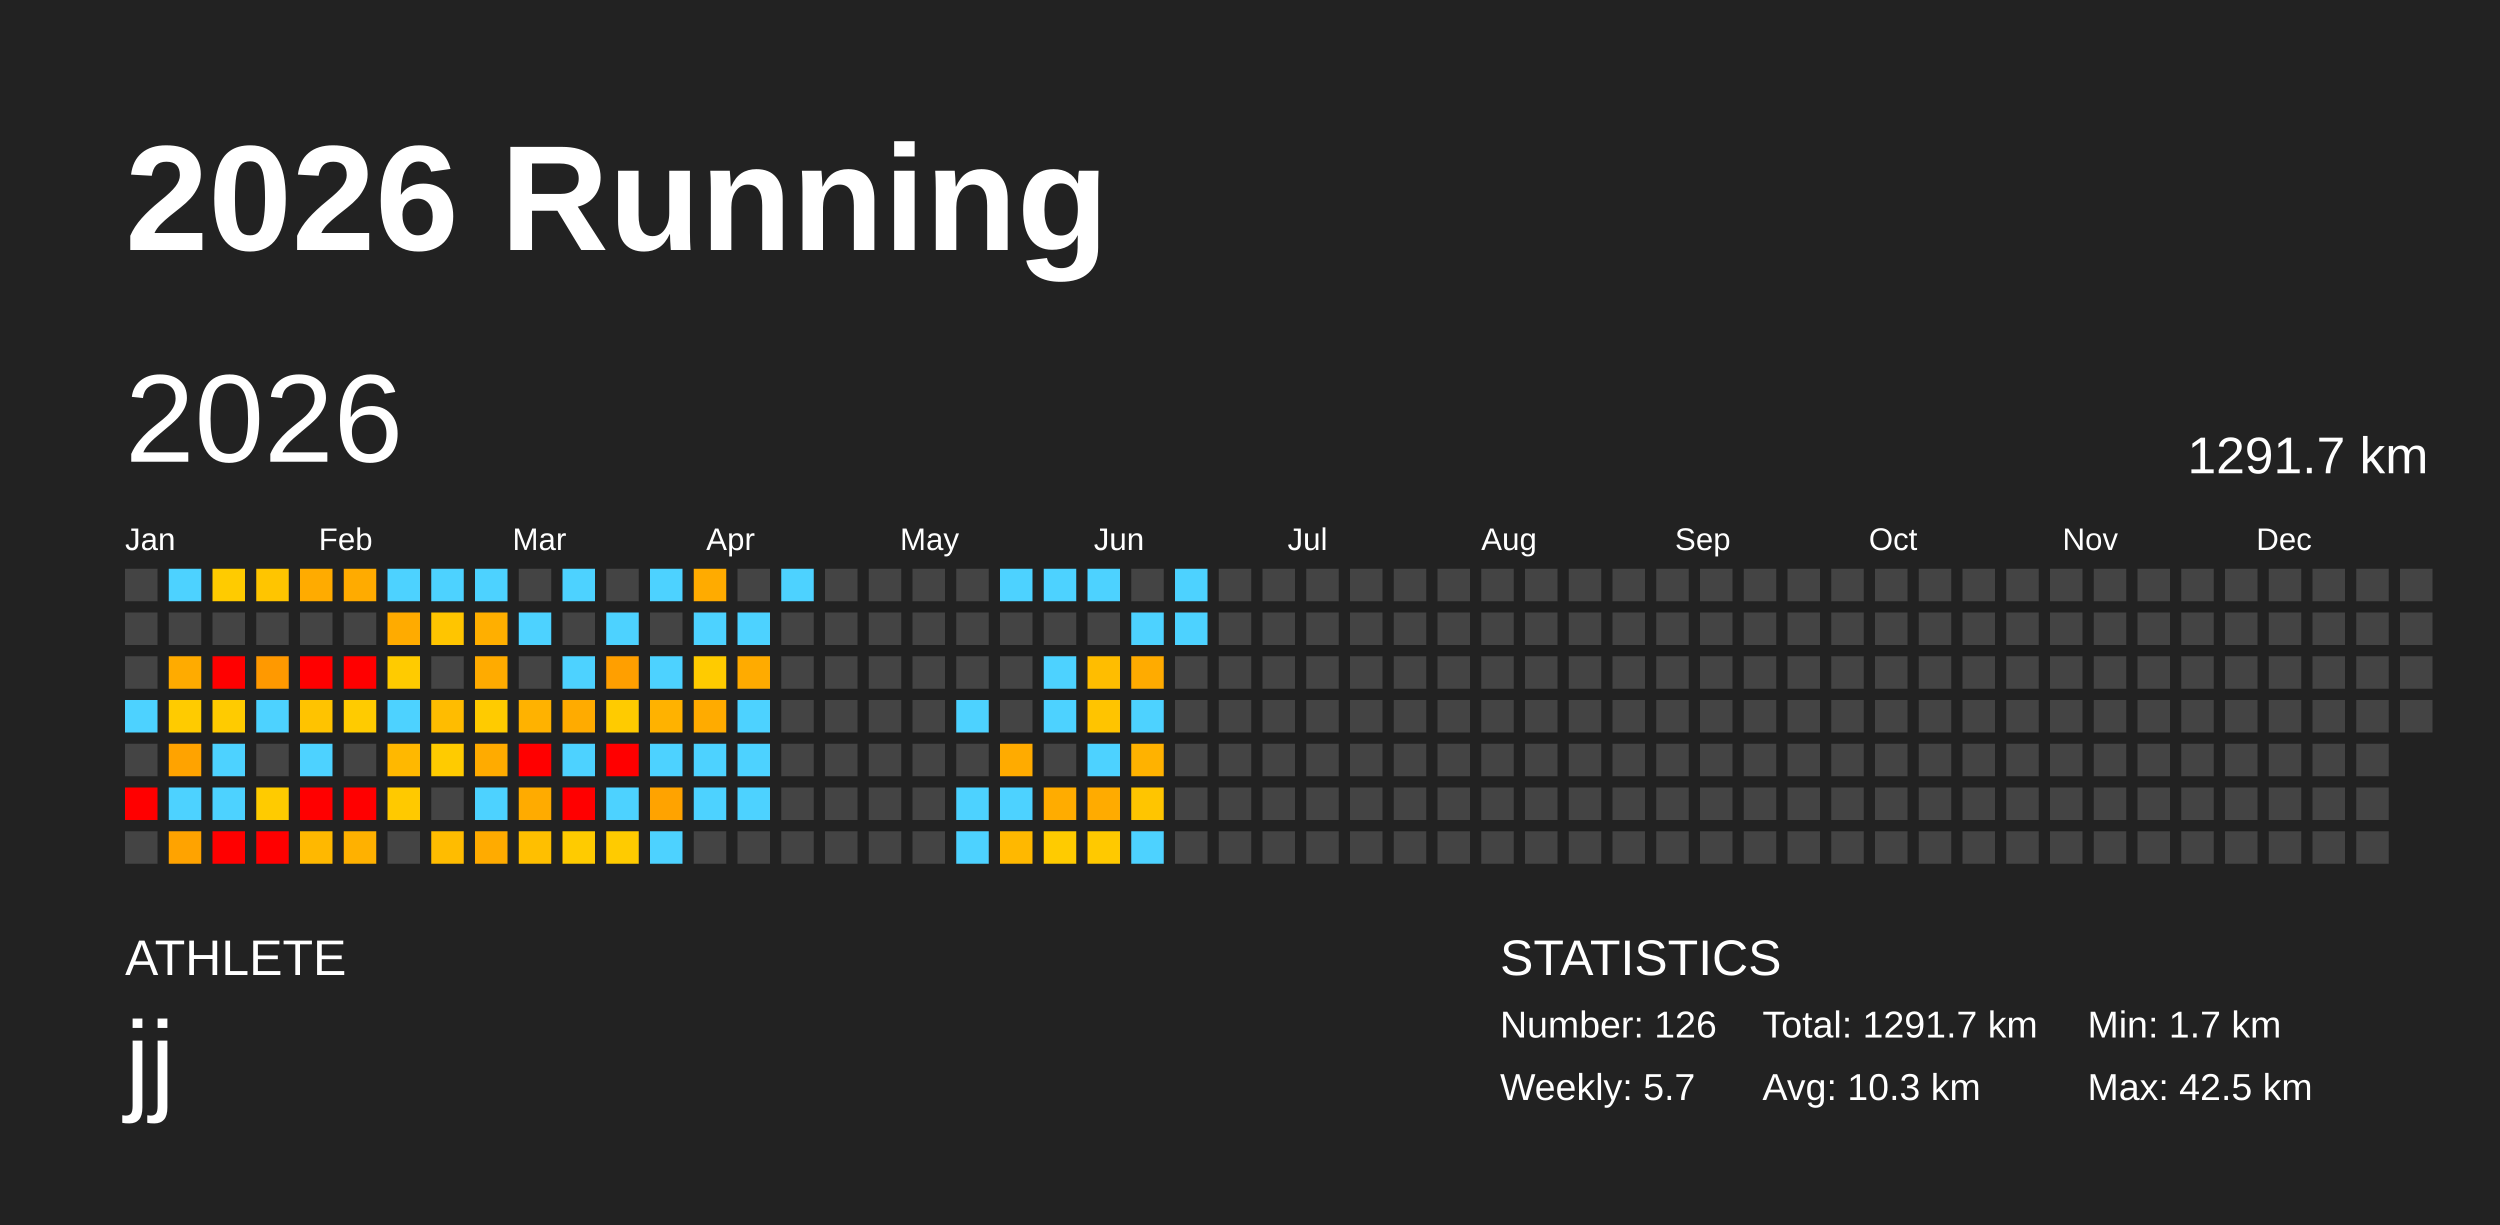
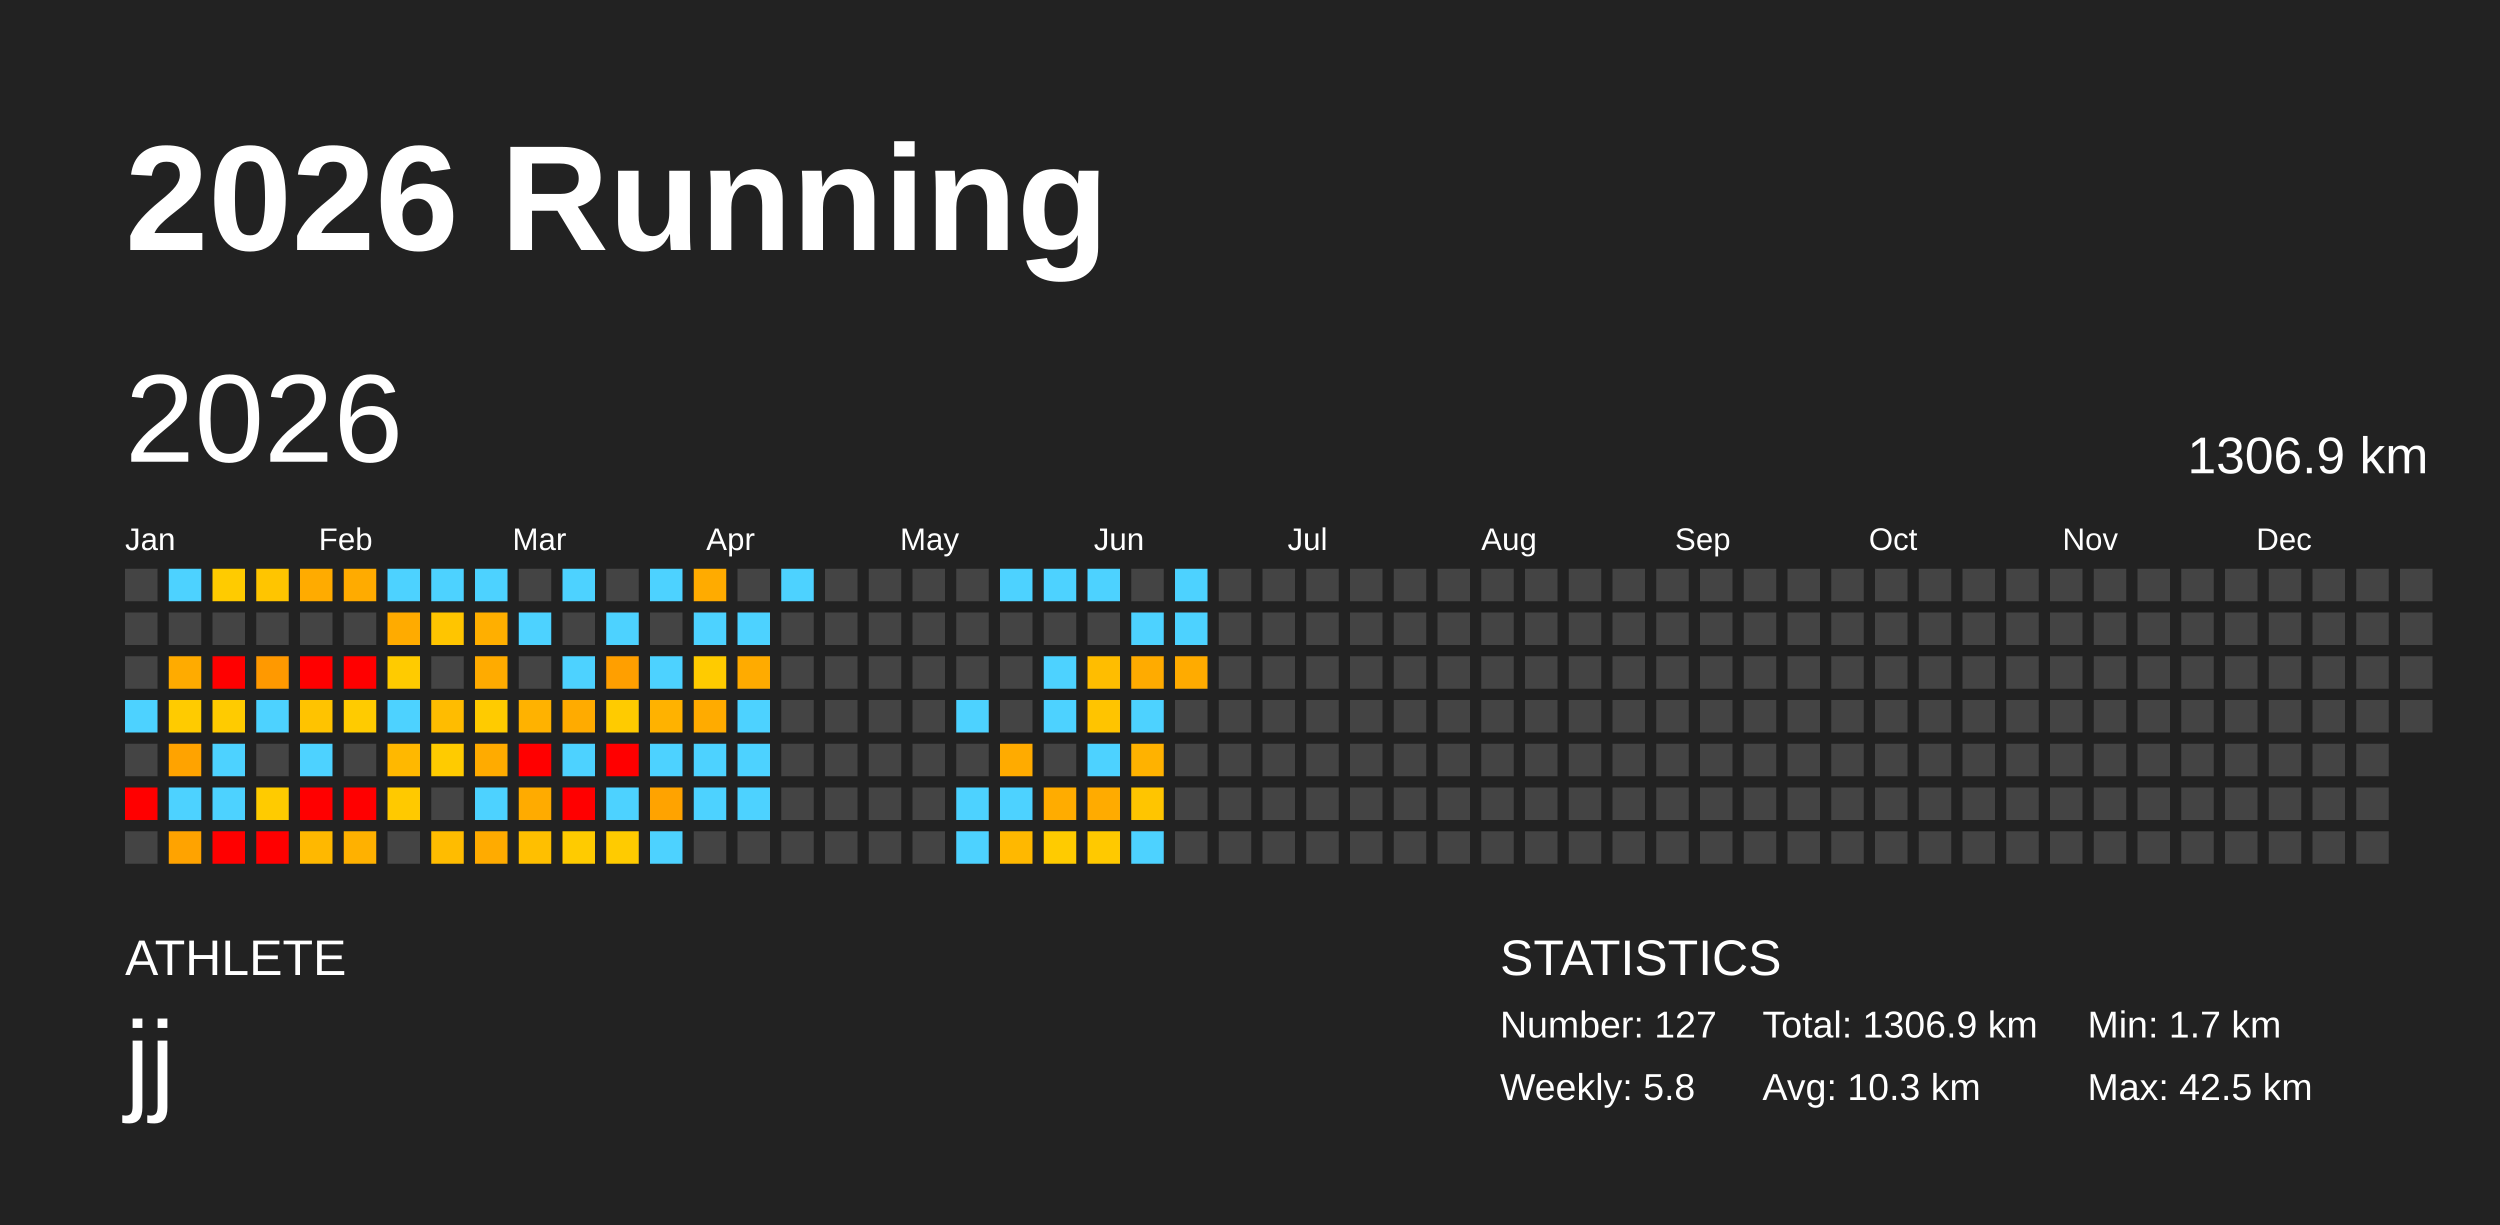
<svg xmlns="http://www.w3.org/2000/svg" baseProfile="full" height="98mm" version="1.1" viewBox="0,0,200,98" width="200mm">
  <defs />
  <rect fill="#222222" height="98" width="200" x="0" y="0" />
  <text fill="#FFFFFF" style="font-size:12px; font-family:Arial; font-weight:bold;" x="10" y="20">2026 Running</text>
  <text fill="#FFFFFF" style="font-size:4px; font-family:Arial" x="10" y="78">ATHLETE</text>
  <text fill="#FFFFFF" style="font-size:9px; font-family:Arial" x="10" y="88">jj</text>
  <text fill="#FFFFFF" style="font-size:4px; font-family:Arial" x="120" y="78">STATISTICS</text>
-   <text fill="#FFFFFF" style="font-size:3px; font-family:Arial" x="120" y="83">Number: 126</text>
-   <text fill="#FFFFFF" style="font-size:3px; font-family:Arial" x="120" y="88">Weekly: 5.7</text>
-   <text fill="#FFFFFF" style="font-size:3px; font-family:Arial" x="141" y="83">Total: 1291.7 km</text>
+   <text fill="#FFFFFF" style="font-size:3px; font-family:Arial" x="120" y="83">Number: 127</text>
+   <text fill="#FFFFFF" style="font-size:3px; font-family:Arial" x="120" y="88">Weekly: 5.8</text>
+   <text fill="#FFFFFF" style="font-size:3px; font-family:Arial" x="141" y="83">Total: 1306.9 km</text>
  <text fill="#FFFFFF" style="font-size:3px; font-family:Arial" x="141" y="88">Avg: 10.3 km</text>
  <text fill="#FFFFFF" style="font-size:3px; font-family:Arial" x="167" y="83">Min: 1.7 km</text>
  <text fill="#FFFFFF" style="font-size:3px; font-family:Arial" x="167" y="88">Max: 42.5 km</text>
  <text dominant-baseline="hanging" fill="#FFFFFF" style="font-size:10.0px; font-family:Arial;" x="10" y="30">2026</text>
-   <text dominant-baseline="hanging" fill="#FFFFFF" style="font-size:4.125px; font-family:Arial;" x="175" y="35">1291.7 km</text>
+   <text dominant-baseline="hanging" fill="#FFFFFF" style="font-size:4.125px; font-family:Arial;" x="175" y="35">1306.9 km</text>
  <text fill="#FFFFFF" style="font-size:2.5px; font-family:Arial" x="10.0" y="44">Jan</text>
  <text fill="#FFFFFF" style="font-size:2.5px; font-family:Arial" x="25.5" y="44">Feb</text>
  <text fill="#FFFFFF" style="font-size:2.5px; font-family:Arial" x="41.0" y="44">Mar</text>
  <text fill="#FFFFFF" style="font-size:2.5px; font-family:Arial" x="56.5" y="44">Apr</text>
  <text fill="#FFFFFF" style="font-size:2.5px; font-family:Arial" x="72.0" y="44">May</text>
  <text fill="#FFFFFF" style="font-size:2.5px; font-family:Arial" x="87.5" y="44">Jun</text>
  <text fill="#FFFFFF" style="font-size:2.5px; font-family:Arial" x="103.0" y="44">Jul</text>
  <text fill="#FFFFFF" style="font-size:2.5px; font-family:Arial" x="118.5" y="44">Aug</text>
  <text fill="#FFFFFF" style="font-size:2.5px; font-family:Arial" x="134.0" y="44">Sep</text>
  <text fill="#FFFFFF" style="font-size:2.5px; font-family:Arial" x="149.5" y="44">Oct</text>
  <text fill="#FFFFFF" style="font-size:2.5px; font-family:Arial" x="165.0" y="44">Nov</text>
  <text fill="#FFFFFF" style="font-size:2.5px; font-family:Arial" x="180.5" y="44">Dec</text>
  <rect fill="#444444" height="2.6" width="2.6" x="10.0" y="45.5" />
  <rect fill="#444444" height="2.6" width="2.6" x="10.0" y="49.0" />
  <rect fill="#444444" height="2.6" width="2.6" x="10.0" y="52.5" />
  <rect fill="#4dd2ff" height="2.6" width="2.6" x="10.0" y="56.0" />
  <rect fill="#444444" height="2.6" width="2.6" x="10.0" y="59.5" />
  <rect fill="red" height="2.6" width="2.6" x="10.0" y="63.0" />
  <rect fill="#444444" height="2.6" width="2.6" x="10.0" y="66.5" />
  <rect fill="#4dd2ff" height="2.6" width="2.6" x="13.5" y="45.5" />
  <rect fill="#444444" height="2.6" width="2.6" x="13.5" y="49.0" />
  <rect fill="#ffab00" height="2.6" width="2.6" x="13.5" y="52.5" />
  <rect fill="#ffcb00" height="2.6" width="2.6" x="13.5" y="56.0" />
  <rect fill="#ffa300" height="2.6" width="2.6" x="13.5" y="59.5" />
  <rect fill="#4dd2ff" height="2.6" width="2.6" x="13.5" y="63.0" />
  <rect fill="#ffa300" height="2.6" width="2.6" x="13.5" y="66.5" />
  <rect fill="#ffcb00" height="2.6" width="2.6" x="17.0" y="45.5" />
  <rect fill="#444444" height="2.6" width="2.6" x="17.0" y="49.0" />
  <rect fill="red" height="2.6" width="2.6" x="17.0" y="52.5" />
  <rect fill="#ffcb00" height="2.6" width="2.6" x="17.0" y="56.0" />
  <rect fill="#4dd2ff" height="2.6" width="2.6" x="17.0" y="59.5" />
  <rect fill="#4dd2ff" height="2.6" width="2.6" x="17.0" y="63.0" />
  <rect fill="red" height="2.6" width="2.6" x="17.0" y="66.5" />
  <rect fill="#ffc500" height="2.6" width="2.6" x="20.5" y="45.5" />
  <rect fill="#444444" height="2.6" width="2.6" x="20.5" y="49.0" />
  <rect fill="#ff9900" height="2.6" width="2.6" x="20.5" y="52.5" />
  <rect fill="#4dd2ff" height="2.6" width="2.6" x="20.5" y="56.0" />
  <rect fill="#444444" height="2.6" width="2.6" x="20.5" y="59.5" />
  <rect fill="#ffcb00" height="2.6" width="2.6" x="20.5" y="63.0" />
  <rect fill="red" height="2.6" width="2.6" x="20.5" y="66.5" />
  <rect fill="#ffab00" height="2.6" width="2.6" x="24.0" y="45.5" />
  <rect fill="#444444" height="2.6" width="2.6" x="24.0" y="49.0" />
  <rect fill="red" height="2.6" width="2.6" x="24.0" y="52.5" />
  <rect fill="#ffc300" height="2.6" width="2.6" x="24.0" y="56.0" />
  <rect fill="#4dd2ff" height="2.6" width="2.6" x="24.0" y="59.5" />
  <rect fill="red" height="2.6" width="2.6" x="24.0" y="63.0" />
  <rect fill="#ffb800" height="2.6" width="2.6" x="24.0" y="66.5" />
  <rect fill="#ffab00" height="2.6" width="2.6" x="27.5" y="45.5" />
  <rect fill="#444444" height="2.6" width="2.6" x="27.5" y="49.0" />
  <rect fill="red" height="2.6" width="2.6" x="27.5" y="52.5" />
  <rect fill="#ffcb00" height="2.6" width="2.6" x="27.5" y="56.0" />
  <rect fill="#444444" height="2.6" width="2.6" x="27.5" y="59.5" />
  <rect fill="red" height="2.6" width="2.6" x="27.5" y="63.0" />
  <rect fill="#ffb100" height="2.6" width="2.6" x="27.5" y="66.5" />
  <rect fill="#4dd2ff" height="2.6" width="2.6" x="31.0" y="45.5" />
  <rect fill="#ffab00" height="2.6" width="2.6" x="31.0" y="49.0" />
  <rect fill="#ffcb00" height="2.6" width="2.6" x="31.0" y="52.5" />
  <rect fill="#4dd2ff" height="2.6" width="2.6" x="31.0" y="56.0" />
  <rect fill="#ffb800" height="2.6" width="2.6" x="31.0" y="59.5" />
  <rect fill="#ffc900" height="2.6" width="2.6" x="31.0" y="63.0" />
  <rect fill="#444444" height="2.6" width="2.6" x="31.0" y="66.5" />
  <rect fill="#4dd2ff" height="2.6" width="2.6" x="34.5" y="45.5" />
  <rect fill="#ffc500" height="2.6" width="2.6" x="34.5" y="49.0" />
  <rect fill="#444444" height="2.6" width="2.6" x="34.5" y="52.5" />
  <rect fill="#ffbc00" height="2.6" width="2.6" x="34.5" y="56.0" />
  <rect fill="#ffcb00" height="2.6" width="2.6" x="34.5" y="59.5" />
  <rect fill="#444444" height="2.6" width="2.6" x="34.5" y="63.0" />
  <rect fill="#ffbc00" height="2.6" width="2.6" x="34.5" y="66.5" />
  <rect fill="#4dd2ff" height="2.6" width="2.6" x="38.0" y="45.5" />
  <rect fill="#ffaf00" height="2.6" width="2.6" x="38.0" y="49.0" />
  <rect fill="#ffab00" height="2.6" width="2.6" x="38.0" y="52.5" />
  <rect fill="#ffcb00" height="2.6" width="2.6" x="38.0" y="56.0" />
  <rect fill="#ffab00" height="2.6" width="2.6" x="38.0" y="59.5" />
  <rect fill="#4dd2ff" height="2.6" width="2.6" x="38.0" y="63.0" />
  <rect fill="#ffab00" height="2.6" width="2.6" x="38.0" y="66.5" />
  <rect fill="#444444" height="2.6" width="2.6" x="41.5" y="45.5" />
  <rect fill="#4dd2ff" height="2.6" width="2.6" x="41.5" y="49.0" />
  <rect fill="#444444" height="2.6" width="2.6" x="41.5" y="52.5" />
  <rect fill="#ffb200" height="2.6" width="2.6" x="41.5" y="56.0" />
  <rect fill="red" height="2.6" width="2.6" x="41.5" y="59.5" />
  <rect fill="#ffab00" height="2.6" width="2.6" x="41.5" y="63.0" />
  <rect fill="#ffbf00" height="2.6" width="2.6" x="41.5" y="66.5" />
  <rect fill="#4dd2ff" height="2.6" width="2.6" x="45.0" y="45.5" />
  <rect fill="#444444" height="2.6" width="2.6" x="45.0" y="49.0" />
  <rect fill="#4dd2ff" height="2.6" width="2.6" x="45.0" y="52.5" />
  <rect fill="#ffab00" height="2.6" width="2.6" x="45.0" y="56.0" />
  <rect fill="#4dd2ff" height="2.6" width="2.6" x="45.0" y="59.5" />
  <rect fill="red" height="2.6" width="2.6" x="45.0" y="63.0" />
  <rect fill="#ffcb00" height="2.6" width="2.6" x="45.0" y="66.5" />
  <rect fill="#444444" height="2.6" width="2.6" x="48.5" y="45.5" />
  <rect fill="#4dd2ff" height="2.6" width="2.6" x="48.5" y="49.0" />
  <rect fill="#ff9f00" height="2.6" width="2.6" x="48.5" y="52.5" />
  <rect fill="#ffcb00" height="2.6" width="2.6" x="48.5" y="56.0" />
  <rect fill="red" height="2.6" width="2.6" x="48.5" y="59.5" />
  <rect fill="#4dd2ff" height="2.6" width="2.6" x="48.5" y="63.0" />
  <rect fill="#ffcb00" height="2.6" width="2.6" x="48.5" y="66.5" />
  <rect fill="#4dd2ff" height="2.6" width="2.6" x="52.0" y="45.5" />
  <rect fill="#444444" height="2.6" width="2.6" x="52.0" y="49.0" />
  <rect fill="#4dd2ff" height="2.6" width="2.6" x="52.0" y="52.5" />
  <rect fill="#ffb200" height="2.6" width="2.6" x="52.0" y="56.0" />
  <rect fill="#4dd2ff" height="2.6" width="2.6" x="52.0" y="59.5" />
  <rect fill="#ffa300" height="2.6" width="2.6" x="52.0" y="63.0" />
  <rect fill="#4dd2ff" height="2.6" width="2.6" x="52.0" y="66.5" />
  <rect fill="#ffab00" height="2.6" width="2.6" x="55.5" y="45.5" />
  <rect fill="#4dd2ff" height="2.6" width="2.6" x="55.5" y="49.0" />
  <rect fill="#ffcb00" height="2.6" width="2.6" x="55.5" y="52.5" />
  <rect fill="#ffab00" height="2.6" width="2.6" x="55.5" y="56.0" />
  <rect fill="#4dd2ff" height="2.6" width="2.6" x="55.5" y="59.5" />
  <rect fill="#4dd2ff" height="2.6" width="2.6" x="55.5" y="63.0" />
  <rect fill="#444444" height="2.6" width="2.6" x="55.5" y="66.5" />
  <rect fill="#444444" height="2.6" width="2.6" x="59.0" y="45.5" />
  <rect fill="#4dd2ff" height="2.6" width="2.6" x="59.0" y="49.0" />
  <rect fill="#ffab00" height="2.6" width="2.6" x="59.0" y="52.5" />
  <rect fill="#4dd2ff" height="2.6" width="2.6" x="59.0" y="56.0" />
  <rect fill="#4dd2ff" height="2.6" width="2.6" x="59.0" y="59.5" />
  <rect fill="#4dd2ff" height="2.6" width="2.6" x="59.0" y="63.0" />
  <rect fill="#444444" height="2.6" width="2.6" x="59.0" y="66.5" />
  <rect fill="#4dd2ff" height="2.6" width="2.6" x="62.5" y="45.5" />
  <rect fill="#444444" height="2.6" width="2.6" x="62.5" y="49.0" />
  <rect fill="#444444" height="2.6" width="2.6" x="62.5" y="52.5" />
  <rect fill="#444444" height="2.6" width="2.6" x="62.5" y="56.0" />
  <rect fill="#444444" height="2.6" width="2.6" x="62.5" y="59.5" />
  <rect fill="#444444" height="2.6" width="2.6" x="62.5" y="63.0" />
  <rect fill="#444444" height="2.6" width="2.6" x="62.5" y="66.5" />
  <rect fill="#444444" height="2.6" width="2.6" x="66.0" y="45.5" />
  <rect fill="#444444" height="2.6" width="2.6" x="66.0" y="49.0" />
  <rect fill="#444444" height="2.6" width="2.6" x="66.0" y="52.5" />
  <rect fill="#444444" height="2.6" width="2.6" x="66.0" y="56.0" />
  <rect fill="#444444" height="2.6" width="2.6" x="66.0" y="59.5" />
  <rect fill="#444444" height="2.6" width="2.6" x="66.0" y="63.0" />
  <rect fill="#444444" height="2.6" width="2.6" x="66.0" y="66.5" />
  <rect fill="#444444" height="2.6" width="2.6" x="69.5" y="45.5" />
  <rect fill="#444444" height="2.6" width="2.6" x="69.5" y="49.0" />
  <rect fill="#444444" height="2.6" width="2.6" x="69.5" y="52.5" />
  <rect fill="#444444" height="2.6" width="2.6" x="69.5" y="56.0" />
  <rect fill="#444444" height="2.6" width="2.6" x="69.5" y="59.5" />
  <rect fill="#444444" height="2.6" width="2.6" x="69.5" y="63.0" />
  <rect fill="#444444" height="2.6" width="2.6" x="69.5" y="66.5" />
  <rect fill="#444444" height="2.6" width="2.6" x="73.0" y="45.5" />
  <rect fill="#444444" height="2.6" width="2.6" x="73.0" y="49.0" />
  <rect fill="#444444" height="2.6" width="2.6" x="73.0" y="52.5" />
  <rect fill="#444444" height="2.6" width="2.6" x="73.0" y="56.0" />
  <rect fill="#444444" height="2.6" width="2.6" x="73.0" y="59.5" />
  <rect fill="#444444" height="2.6" width="2.6" x="73.0" y="63.0" />
  <rect fill="#444444" height="2.6" width="2.6" x="73.0" y="66.5" />
  <rect fill="#444444" height="2.6" width="2.6" x="76.5" y="45.5" />
  <rect fill="#444444" height="2.6" width="2.6" x="76.5" y="49.0" />
  <rect fill="#444444" height="2.6" width="2.6" x="76.5" y="52.5" />
  <rect fill="#4dd2ff" height="2.6" width="2.6" x="76.5" y="56.0" />
  <rect fill="#444444" height="2.6" width="2.6" x="76.5" y="59.5" />
  <rect fill="#4dd2ff" height="2.6" width="2.6" x="76.5" y="63.0" />
  <rect fill="#4dd2ff" height="2.6" width="2.6" x="76.5" y="66.5" />
  <rect fill="#4dd2ff" height="2.6" width="2.6" x="80.0" y="45.5" />
  <rect fill="#444444" height="2.6" width="2.6" x="80.0" y="49.0" />
  <rect fill="#444444" height="2.6" width="2.6" x="80.0" y="52.5" />
  <rect fill="#444444" height="2.6" width="2.6" x="80.0" y="56.0" />
  <rect fill="#ffab00" height="2.6" width="2.6" x="80.0" y="59.5" />
  <rect fill="#4dd2ff" height="2.6" width="2.6" x="80.0" y="63.0" />
  <rect fill="#ffb800" height="2.6" width="2.6" x="80.0" y="66.5" />
  <rect fill="#4dd2ff" height="2.6" width="2.6" x="83.5" y="45.5" />
  <rect fill="#444444" height="2.6" width="2.6" x="83.5" y="49.0" />
  <rect fill="#4dd2ff" height="2.6" width="2.6" x="83.5" y="52.5" />
  <rect fill="#4dd2ff" height="2.6" width="2.6" x="83.5" y="56.0" />
  <rect fill="#444444" height="2.6" width="2.6" x="83.5" y="59.5" />
  <rect fill="#ffac00" height="2.6" width="2.6" x="83.5" y="63.0" />
  <rect fill="#ffcb00" height="2.6" width="2.6" x="83.5" y="66.5" />
  <rect fill="#4dd2ff" height="2.6" width="2.6" x="87.0" y="45.5" />
  <rect fill="#444444" height="2.6" width="2.6" x="87.0" y="49.0" />
  <rect fill="#ffbd00" height="2.6" width="2.6" x="87.0" y="52.5" />
  <rect fill="#ffc400" height="2.6" width="2.6" x="87.0" y="56.0" />
  <rect fill="#4dd2ff" height="2.6" width="2.6" x="87.0" y="59.5" />
  <rect fill="#ffab00" height="2.6" width="2.6" x="87.0" y="63.0" />
  <rect fill="#ffc900" height="2.6" width="2.6" x="87.0" y="66.5" />
  <rect fill="#444444" height="2.6" width="2.6" x="90.5" y="45.5" />
  <rect fill="#4dd2ff" height="2.6" width="2.6" x="90.5" y="49.0" />
  <rect fill="#ffab00" height="2.6" width="2.6" x="90.5" y="52.5" />
  <rect fill="#4dd2ff" height="2.6" width="2.6" x="90.5" y="56.0" />
  <rect fill="#ffb200" height="2.6" width="2.6" x="90.5" y="59.5" />
  <rect fill="#ffc500" height="2.6" width="2.6" x="90.5" y="63.0" />
  <rect fill="#4dd2ff" height="2.6" width="2.6" x="90.5" y="66.5" />
  <rect fill="#4dd2ff" height="2.6" width="2.6" x="94.0" y="45.5" />
  <rect fill="#4dd2ff" height="2.6" width="2.6" x="94.0" y="49.0" />
-   <rect fill="#444444" height="2.6" width="2.6" x="94.0" y="52.5" />
+   <rect fill="#ffab00" height="2.6" width="2.6" x="94.0" y="52.5" />
  <rect fill="#444444" height="2.6" width="2.6" x="94.0" y="56.0" />
  <rect fill="#444444" height="2.6" width="2.6" x="94.0" y="59.5" />
  <rect fill="#444444" height="2.6" width="2.6" x="94.0" y="63.0" />
  <rect fill="#444444" height="2.6" width="2.6" x="94.0" y="66.5" />
  <rect fill="#444444" height="2.6" width="2.6" x="97.5" y="45.5" />
  <rect fill="#444444" height="2.6" width="2.6" x="97.5" y="49.0" />
  <rect fill="#444444" height="2.6" width="2.6" x="97.5" y="52.5" />
  <rect fill="#444444" height="2.6" width="2.6" x="97.5" y="56.0" />
  <rect fill="#444444" height="2.6" width="2.6" x="97.5" y="59.5" />
  <rect fill="#444444" height="2.6" width="2.6" x="97.5" y="63.0" />
  <rect fill="#444444" height="2.6" width="2.6" x="97.5" y="66.5" />
  <rect fill="#444444" height="2.6" width="2.6" x="101.0" y="45.5" />
  <rect fill="#444444" height="2.6" width="2.6" x="101.0" y="49.0" />
  <rect fill="#444444" height="2.6" width="2.6" x="101.0" y="52.5" />
  <rect fill="#444444" height="2.6" width="2.6" x="101.0" y="56.0" />
  <rect fill="#444444" height="2.6" width="2.6" x="101.0" y="59.5" />
  <rect fill="#444444" height="2.6" width="2.6" x="101.0" y="63.0" />
  <rect fill="#444444" height="2.6" width="2.6" x="101.0" y="66.5" />
  <rect fill="#444444" height="2.6" width="2.6" x="104.5" y="45.5" />
  <rect fill="#444444" height="2.6" width="2.6" x="104.5" y="49.0" />
  <rect fill="#444444" height="2.6" width="2.6" x="104.5" y="52.5" />
  <rect fill="#444444" height="2.6" width="2.6" x="104.5" y="56.0" />
  <rect fill="#444444" height="2.6" width="2.6" x="104.5" y="59.5" />
  <rect fill="#444444" height="2.6" width="2.6" x="104.5" y="63.0" />
  <rect fill="#444444" height="2.6" width="2.6" x="104.5" y="66.5" />
  <rect fill="#444444" height="2.6" width="2.6" x="108.0" y="45.5" />
  <rect fill="#444444" height="2.6" width="2.6" x="108.0" y="49.0" />
  <rect fill="#444444" height="2.6" width="2.6" x="108.0" y="52.5" />
  <rect fill="#444444" height="2.6" width="2.6" x="108.0" y="56.0" />
  <rect fill="#444444" height="2.6" width="2.6" x="108.0" y="59.5" />
  <rect fill="#444444" height="2.6" width="2.6" x="108.0" y="63.0" />
  <rect fill="#444444" height="2.6" width="2.6" x="108.0" y="66.5" />
  <rect fill="#444444" height="2.6" width="2.6" x="111.5" y="45.5" />
  <rect fill="#444444" height="2.6" width="2.6" x="111.5" y="49.0" />
  <rect fill="#444444" height="2.6" width="2.6" x="111.5" y="52.5" />
  <rect fill="#444444" height="2.6" width="2.6" x="111.5" y="56.0" />
  <rect fill="#444444" height="2.6" width="2.6" x="111.5" y="59.5" />
  <rect fill="#444444" height="2.6" width="2.6" x="111.5" y="63.0" />
  <rect fill="#444444" height="2.6" width="2.6" x="111.5" y="66.5" />
  <rect fill="#444444" height="2.6" width="2.6" x="115.0" y="45.5" />
  <rect fill="#444444" height="2.6" width="2.6" x="115.0" y="49.0" />
  <rect fill="#444444" height="2.6" width="2.6" x="115.0" y="52.5" />
  <rect fill="#444444" height="2.6" width="2.6" x="115.0" y="56.0" />
  <rect fill="#444444" height="2.6" width="2.6" x="115.0" y="59.5" />
  <rect fill="#444444" height="2.6" width="2.6" x="115.0" y="63.0" />
  <rect fill="#444444" height="2.6" width="2.6" x="115.0" y="66.5" />
  <rect fill="#444444" height="2.6" width="2.6" x="118.5" y="45.5" />
  <rect fill="#444444" height="2.6" width="2.6" x="118.5" y="49.0" />
  <rect fill="#444444" height="2.6" width="2.6" x="118.5" y="52.5" />
  <rect fill="#444444" height="2.6" width="2.6" x="118.5" y="56.0" />
  <rect fill="#444444" height="2.6" width="2.6" x="118.5" y="59.5" />
  <rect fill="#444444" height="2.6" width="2.6" x="118.5" y="63.0" />
  <rect fill="#444444" height="2.6" width="2.6" x="118.5" y="66.5" />
  <rect fill="#444444" height="2.6" width="2.6" x="122.0" y="45.5" />
  <rect fill="#444444" height="2.6" width="2.6" x="122.0" y="49.0" />
  <rect fill="#444444" height="2.6" width="2.6" x="122.0" y="52.5" />
  <rect fill="#444444" height="2.6" width="2.6" x="122.0" y="56.0" />
  <rect fill="#444444" height="2.6" width="2.6" x="122.0" y="59.5" />
  <rect fill="#444444" height="2.6" width="2.6" x="122.0" y="63.0" />
  <rect fill="#444444" height="2.6" width="2.6" x="122.0" y="66.5" />
  <rect fill="#444444" height="2.6" width="2.6" x="125.5" y="45.5" />
  <rect fill="#444444" height="2.6" width="2.6" x="125.5" y="49.0" />
  <rect fill="#444444" height="2.6" width="2.6" x="125.5" y="52.5" />
  <rect fill="#444444" height="2.6" width="2.6" x="125.5" y="56.0" />
  <rect fill="#444444" height="2.6" width="2.6" x="125.5" y="59.5" />
  <rect fill="#444444" height="2.6" width="2.6" x="125.5" y="63.0" />
  <rect fill="#444444" height="2.6" width="2.6" x="125.5" y="66.5" />
  <rect fill="#444444" height="2.6" width="2.6" x="129.0" y="45.5" />
  <rect fill="#444444" height="2.6" width="2.6" x="129.0" y="49.0" />
  <rect fill="#444444" height="2.6" width="2.6" x="129.0" y="52.5" />
  <rect fill="#444444" height="2.6" width="2.6" x="129.0" y="56.0" />
  <rect fill="#444444" height="2.6" width="2.6" x="129.0" y="59.5" />
  <rect fill="#444444" height="2.6" width="2.6" x="129.0" y="63.0" />
  <rect fill="#444444" height="2.6" width="2.6" x="129.0" y="66.5" />
  <rect fill="#444444" height="2.6" width="2.6" x="132.5" y="45.5" />
  <rect fill="#444444" height="2.6" width="2.6" x="132.5" y="49.0" />
  <rect fill="#444444" height="2.6" width="2.6" x="132.5" y="52.5" />
  <rect fill="#444444" height="2.6" width="2.6" x="132.5" y="56.0" />
  <rect fill="#444444" height="2.6" width="2.6" x="132.5" y="59.5" />
  <rect fill="#444444" height="2.6" width="2.6" x="132.5" y="63.0" />
  <rect fill="#444444" height="2.6" width="2.6" x="132.5" y="66.5" />
  <rect fill="#444444" height="2.6" width="2.6" x="136.0" y="45.5" />
  <rect fill="#444444" height="2.6" width="2.6" x="136.0" y="49.0" />
  <rect fill="#444444" height="2.6" width="2.6" x="136.0" y="52.5" />
  <rect fill="#444444" height="2.6" width="2.6" x="136.0" y="56.0" />
  <rect fill="#444444" height="2.6" width="2.6" x="136.0" y="59.5" />
  <rect fill="#444444" height="2.6" width="2.6" x="136.0" y="63.0" />
  <rect fill="#444444" height="2.6" width="2.6" x="136.0" y="66.5" />
  <rect fill="#444444" height="2.6" width="2.6" x="139.5" y="45.5" />
  <rect fill="#444444" height="2.6" width="2.6" x="139.5" y="49.0" />
  <rect fill="#444444" height="2.6" width="2.6" x="139.5" y="52.5" />
  <rect fill="#444444" height="2.6" width="2.6" x="139.5" y="56.0" />
  <rect fill="#444444" height="2.6" width="2.6" x="139.5" y="59.5" />
  <rect fill="#444444" height="2.6" width="2.6" x="139.5" y="63.0" />
  <rect fill="#444444" height="2.6" width="2.6" x="139.5" y="66.5" />
  <rect fill="#444444" height="2.6" width="2.6" x="143.0" y="45.5" />
  <rect fill="#444444" height="2.6" width="2.6" x="143.0" y="49.0" />
  <rect fill="#444444" height="2.6" width="2.6" x="143.0" y="52.5" />
  <rect fill="#444444" height="2.6" width="2.6" x="143.0" y="56.0" />
  <rect fill="#444444" height="2.6" width="2.6" x="143.0" y="59.5" />
  <rect fill="#444444" height="2.6" width="2.6" x="143.0" y="63.0" />
  <rect fill="#444444" height="2.6" width="2.6" x="143.0" y="66.5" />
  <rect fill="#444444" height="2.6" width="2.6" x="146.5" y="45.5" />
  <rect fill="#444444" height="2.6" width="2.6" x="146.5" y="49.0" />
  <rect fill="#444444" height="2.6" width="2.6" x="146.5" y="52.5" />
  <rect fill="#444444" height="2.6" width="2.6" x="146.5" y="56.0" />
  <rect fill="#444444" height="2.6" width="2.6" x="146.5" y="59.5" />
  <rect fill="#444444" height="2.6" width="2.6" x="146.5" y="63.0" />
  <rect fill="#444444" height="2.6" width="2.6" x="146.5" y="66.5" />
  <rect fill="#444444" height="2.6" width="2.6" x="150.0" y="45.5" />
  <rect fill="#444444" height="2.6" width="2.6" x="150.0" y="49.0" />
  <rect fill="#444444" height="2.6" width="2.6" x="150.0" y="52.5" />
  <rect fill="#444444" height="2.6" width="2.6" x="150.0" y="56.0" />
  <rect fill="#444444" height="2.6" width="2.6" x="150.0" y="59.5" />
  <rect fill="#444444" height="2.6" width="2.6" x="150.0" y="63.0" />
  <rect fill="#444444" height="2.6" width="2.6" x="150.0" y="66.5" />
  <rect fill="#444444" height="2.6" width="2.6" x="153.5" y="45.5" />
  <rect fill="#444444" height="2.6" width="2.6" x="153.5" y="49.0" />
  <rect fill="#444444" height="2.6" width="2.6" x="153.5" y="52.5" />
  <rect fill="#444444" height="2.6" width="2.6" x="153.5" y="56.0" />
  <rect fill="#444444" height="2.6" width="2.6" x="153.5" y="59.5" />
  <rect fill="#444444" height="2.6" width="2.6" x="153.5" y="63.0" />
  <rect fill="#444444" height="2.6" width="2.6" x="153.5" y="66.5" />
  <rect fill="#444444" height="2.6" width="2.6" x="157.0" y="45.5" />
  <rect fill="#444444" height="2.6" width="2.6" x="157.0" y="49.0" />
  <rect fill="#444444" height="2.6" width="2.6" x="157.0" y="52.5" />
  <rect fill="#444444" height="2.6" width="2.6" x="157.0" y="56.0" />
  <rect fill="#444444" height="2.6" width="2.6" x="157.0" y="59.5" />
  <rect fill="#444444" height="2.6" width="2.6" x="157.0" y="63.0" />
  <rect fill="#444444" height="2.6" width="2.6" x="157.0" y="66.5" />
  <rect fill="#444444" height="2.6" width="2.6" x="160.5" y="45.5" />
  <rect fill="#444444" height="2.6" width="2.6" x="160.5" y="49.0" />
  <rect fill="#444444" height="2.6" width="2.6" x="160.5" y="52.5" />
  <rect fill="#444444" height="2.6" width="2.6" x="160.5" y="56.0" />
  <rect fill="#444444" height="2.6" width="2.6" x="160.5" y="59.5" />
  <rect fill="#444444" height="2.6" width="2.6" x="160.5" y="63.0" />
  <rect fill="#444444" height="2.6" width="2.6" x="160.5" y="66.5" />
  <rect fill="#444444" height="2.6" width="2.6" x="164.0" y="45.5" />
  <rect fill="#444444" height="2.6" width="2.6" x="164.0" y="49.0" />
  <rect fill="#444444" height="2.6" width="2.6" x="164.0" y="52.5" />
  <rect fill="#444444" height="2.6" width="2.6" x="164.0" y="56.0" />
  <rect fill="#444444" height="2.6" width="2.6" x="164.0" y="59.5" />
  <rect fill="#444444" height="2.6" width="2.6" x="164.0" y="63.0" />
  <rect fill="#444444" height="2.6" width="2.6" x="164.0" y="66.5" />
  <rect fill="#444444" height="2.6" width="2.6" x="167.5" y="45.5" />
  <rect fill="#444444" height="2.6" width="2.6" x="167.5" y="49.0" />
  <rect fill="#444444" height="2.6" width="2.6" x="167.5" y="52.5" />
  <rect fill="#444444" height="2.6" width="2.6" x="167.5" y="56.0" />
  <rect fill="#444444" height="2.6" width="2.6" x="167.5" y="59.5" />
  <rect fill="#444444" height="2.6" width="2.6" x="167.5" y="63.0" />
  <rect fill="#444444" height="2.6" width="2.6" x="167.5" y="66.5" />
  <rect fill="#444444" height="2.6" width="2.6" x="171.0" y="45.5" />
  <rect fill="#444444" height="2.6" width="2.6" x="171.0" y="49.0" />
  <rect fill="#444444" height="2.6" width="2.6" x="171.0" y="52.5" />
  <rect fill="#444444" height="2.6" width="2.6" x="171.0" y="56.0" />
  <rect fill="#444444" height="2.6" width="2.6" x="171.0" y="59.5" />
  <rect fill="#444444" height="2.6" width="2.6" x="171.0" y="63.0" />
  <rect fill="#444444" height="2.6" width="2.6" x="171.0" y="66.5" />
  <rect fill="#444444" height="2.6" width="2.6" x="174.5" y="45.5" />
  <rect fill="#444444" height="2.6" width="2.6" x="174.5" y="49.0" />
  <rect fill="#444444" height="2.6" width="2.6" x="174.5" y="52.5" />
  <rect fill="#444444" height="2.6" width="2.6" x="174.5" y="56.0" />
  <rect fill="#444444" height="2.6" width="2.6" x="174.5" y="59.5" />
  <rect fill="#444444" height="2.6" width="2.6" x="174.5" y="63.0" />
  <rect fill="#444444" height="2.6" width="2.6" x="174.5" y="66.5" />
  <rect fill="#444444" height="2.6" width="2.6" x="178.0" y="45.5" />
  <rect fill="#444444" height="2.6" width="2.6" x="178.0" y="49.0" />
  <rect fill="#444444" height="2.6" width="2.6" x="178.0" y="52.5" />
  <rect fill="#444444" height="2.6" width="2.6" x="178.0" y="56.0" />
  <rect fill="#444444" height="2.6" width="2.6" x="178.0" y="59.5" />
  <rect fill="#444444" height="2.6" width="2.6" x="178.0" y="63.0" />
  <rect fill="#444444" height="2.6" width="2.6" x="178.0" y="66.5" />
  <rect fill="#444444" height="2.6" width="2.6" x="181.5" y="45.5" />
  <rect fill="#444444" height="2.6" width="2.6" x="181.5" y="49.0" />
  <rect fill="#444444" height="2.6" width="2.6" x="181.5" y="52.5" />
  <rect fill="#444444" height="2.6" width="2.6" x="181.5" y="56.0" />
  <rect fill="#444444" height="2.6" width="2.6" x="181.5" y="59.5" />
  <rect fill="#444444" height="2.6" width="2.6" x="181.5" y="63.0" />
  <rect fill="#444444" height="2.6" width="2.6" x="181.5" y="66.5" />
  <rect fill="#444444" height="2.6" width="2.6" x="185.0" y="45.5" />
  <rect fill="#444444" height="2.6" width="2.6" x="185.0" y="49.0" />
  <rect fill="#444444" height="2.6" width="2.6" x="185.0" y="52.5" />
  <rect fill="#444444" height="2.6" width="2.6" x="185.0" y="56.0" />
  <rect fill="#444444" height="2.6" width="2.6" x="185.0" y="59.5" />
  <rect fill="#444444" height="2.6" width="2.6" x="185.0" y="63.0" />
  <rect fill="#444444" height="2.6" width="2.6" x="185.0" y="66.5" />
  <rect fill="#444444" height="2.6" width="2.6" x="188.5" y="45.5" />
  <rect fill="#444444" height="2.6" width="2.6" x="188.5" y="49.0" />
  <rect fill="#444444" height="2.6" width="2.6" x="188.5" y="52.5" />
  <rect fill="#444444" height="2.6" width="2.6" x="188.5" y="56.0" />
  <rect fill="#444444" height="2.6" width="2.6" x="188.5" y="59.5" />
  <rect fill="#444444" height="2.6" width="2.6" x="188.5" y="63.0" />
  <rect fill="#444444" height="2.6" width="2.6" x="188.5" y="66.5" />
  <rect fill="#444444" height="2.6" width="2.6" x="192.0" y="45.5" />
  <rect fill="#444444" height="2.6" width="2.6" x="192.0" y="49.0" />
  <rect fill="#444444" height="2.6" width="2.6" x="192.0" y="52.5" />
  <rect fill="#444444" height="2.6" width="2.6" x="192.0" y="56.0" />
</svg>
